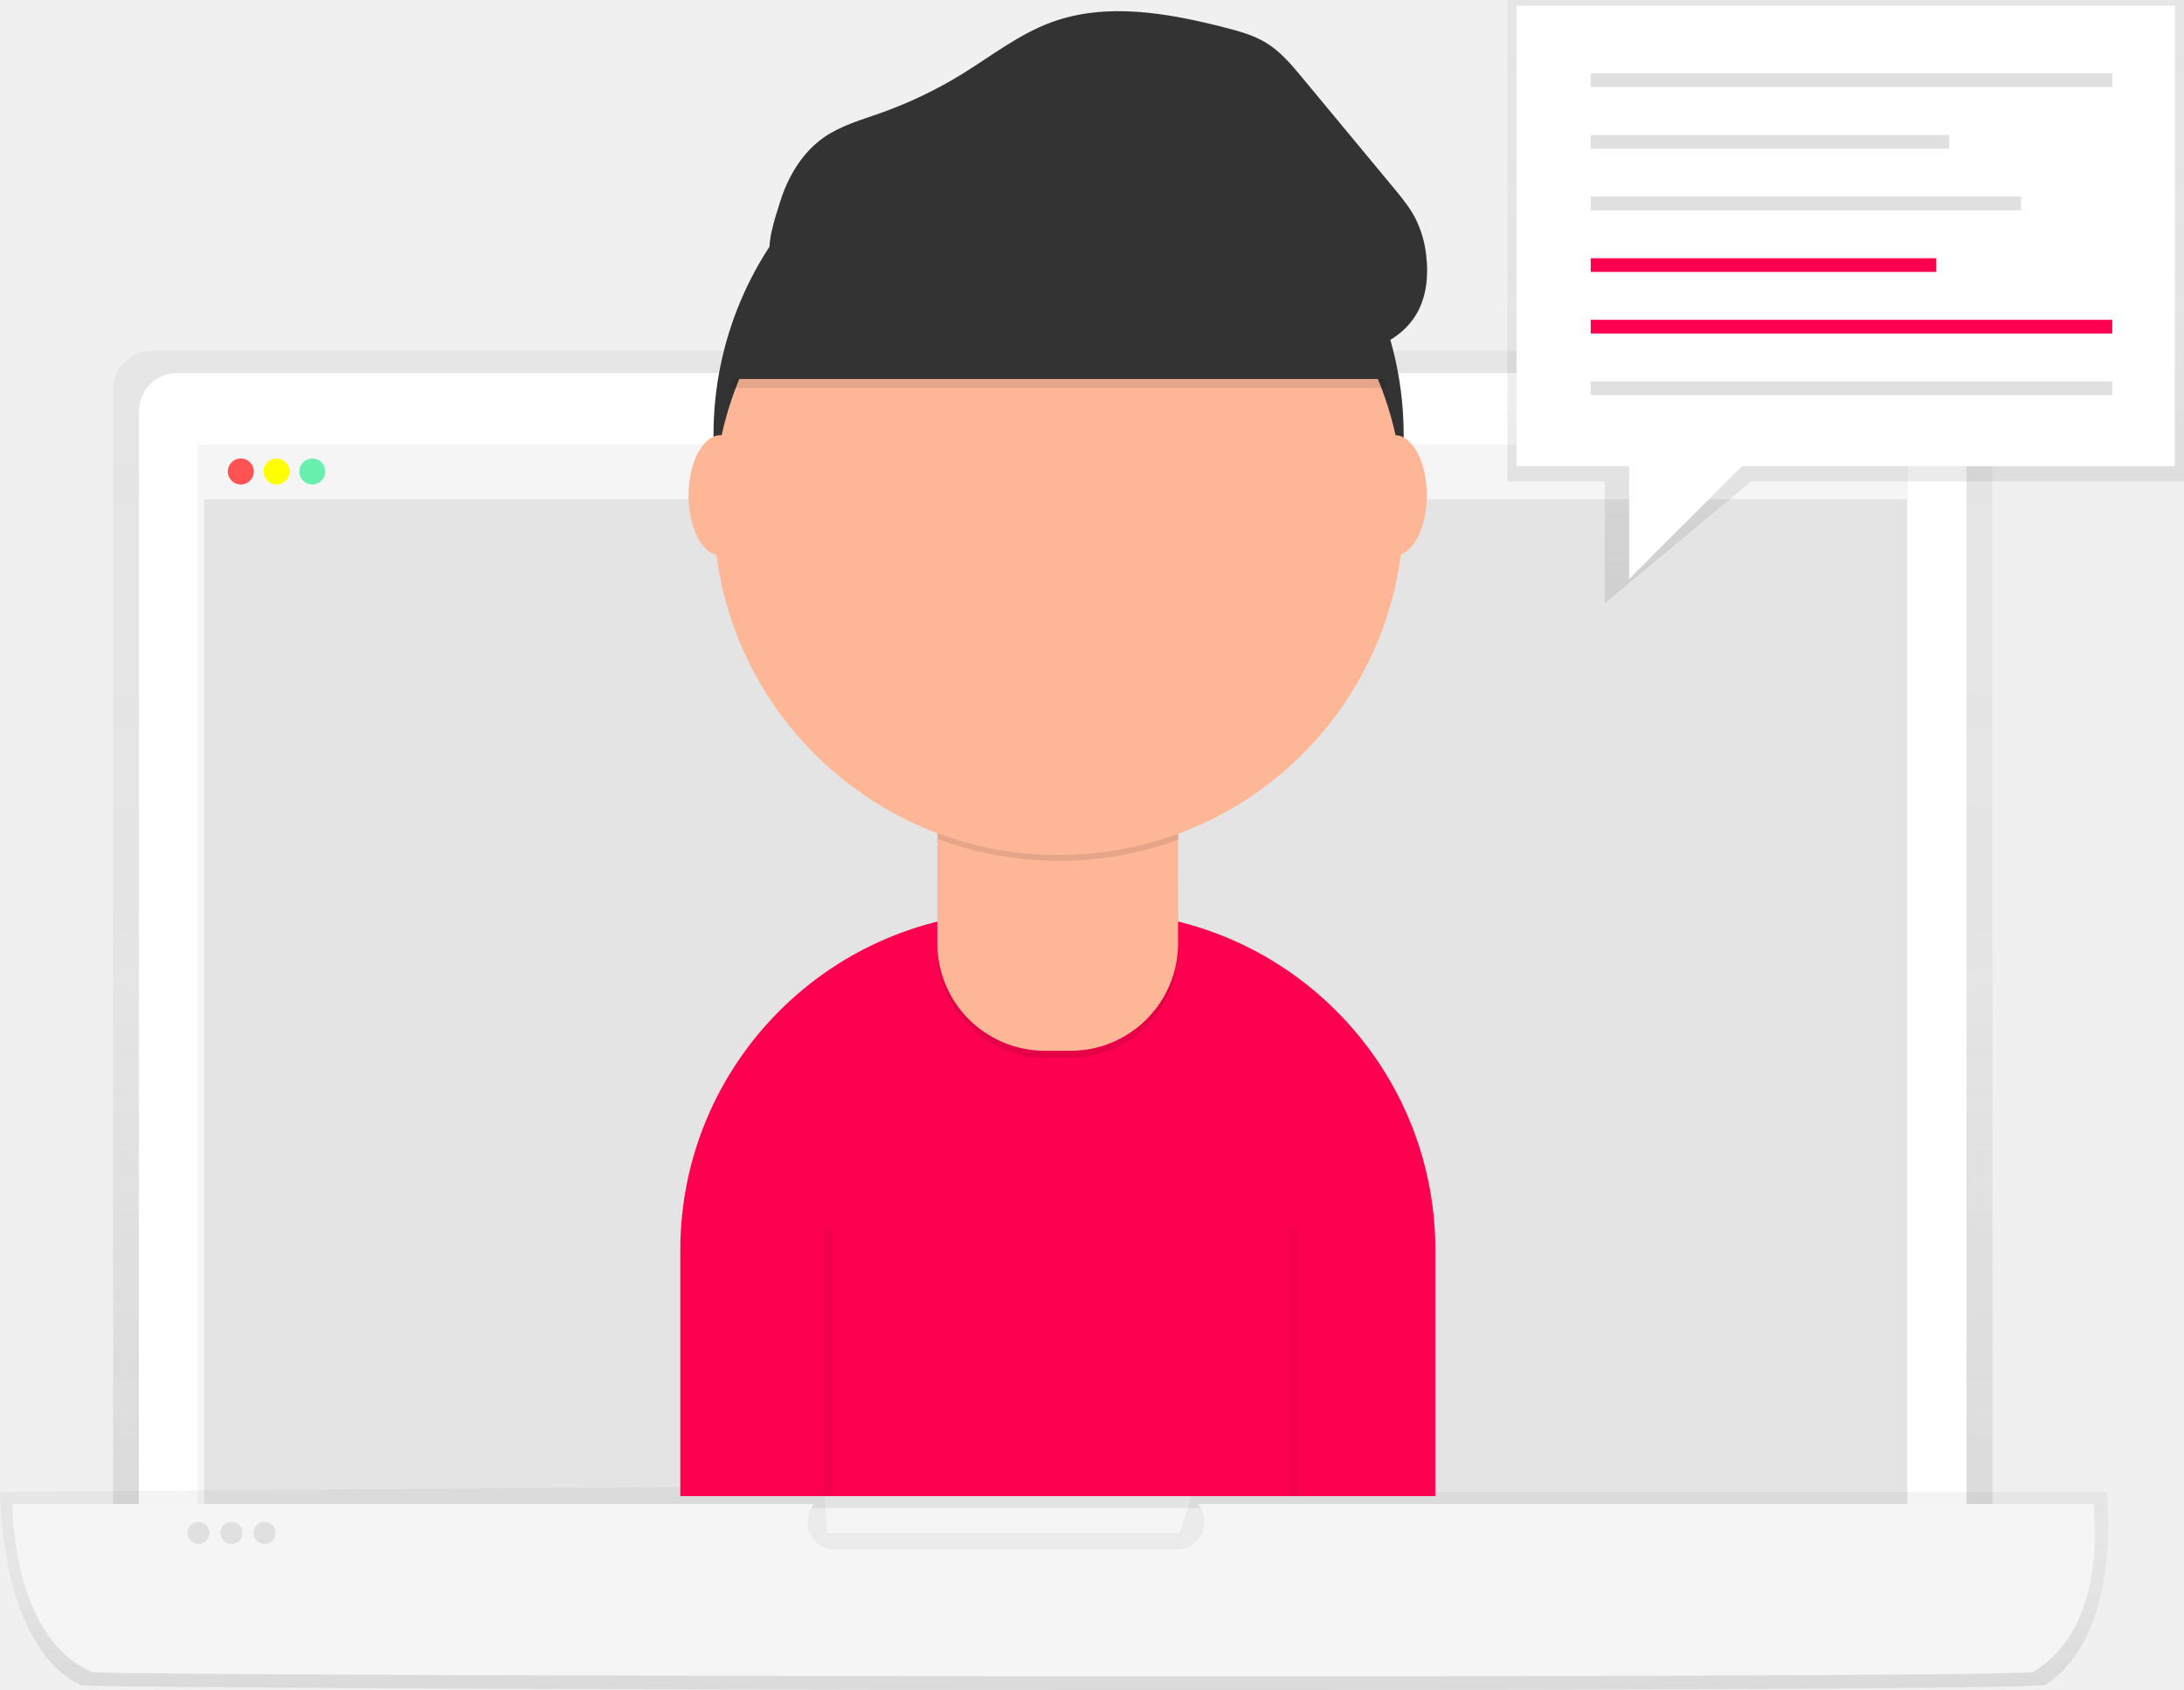
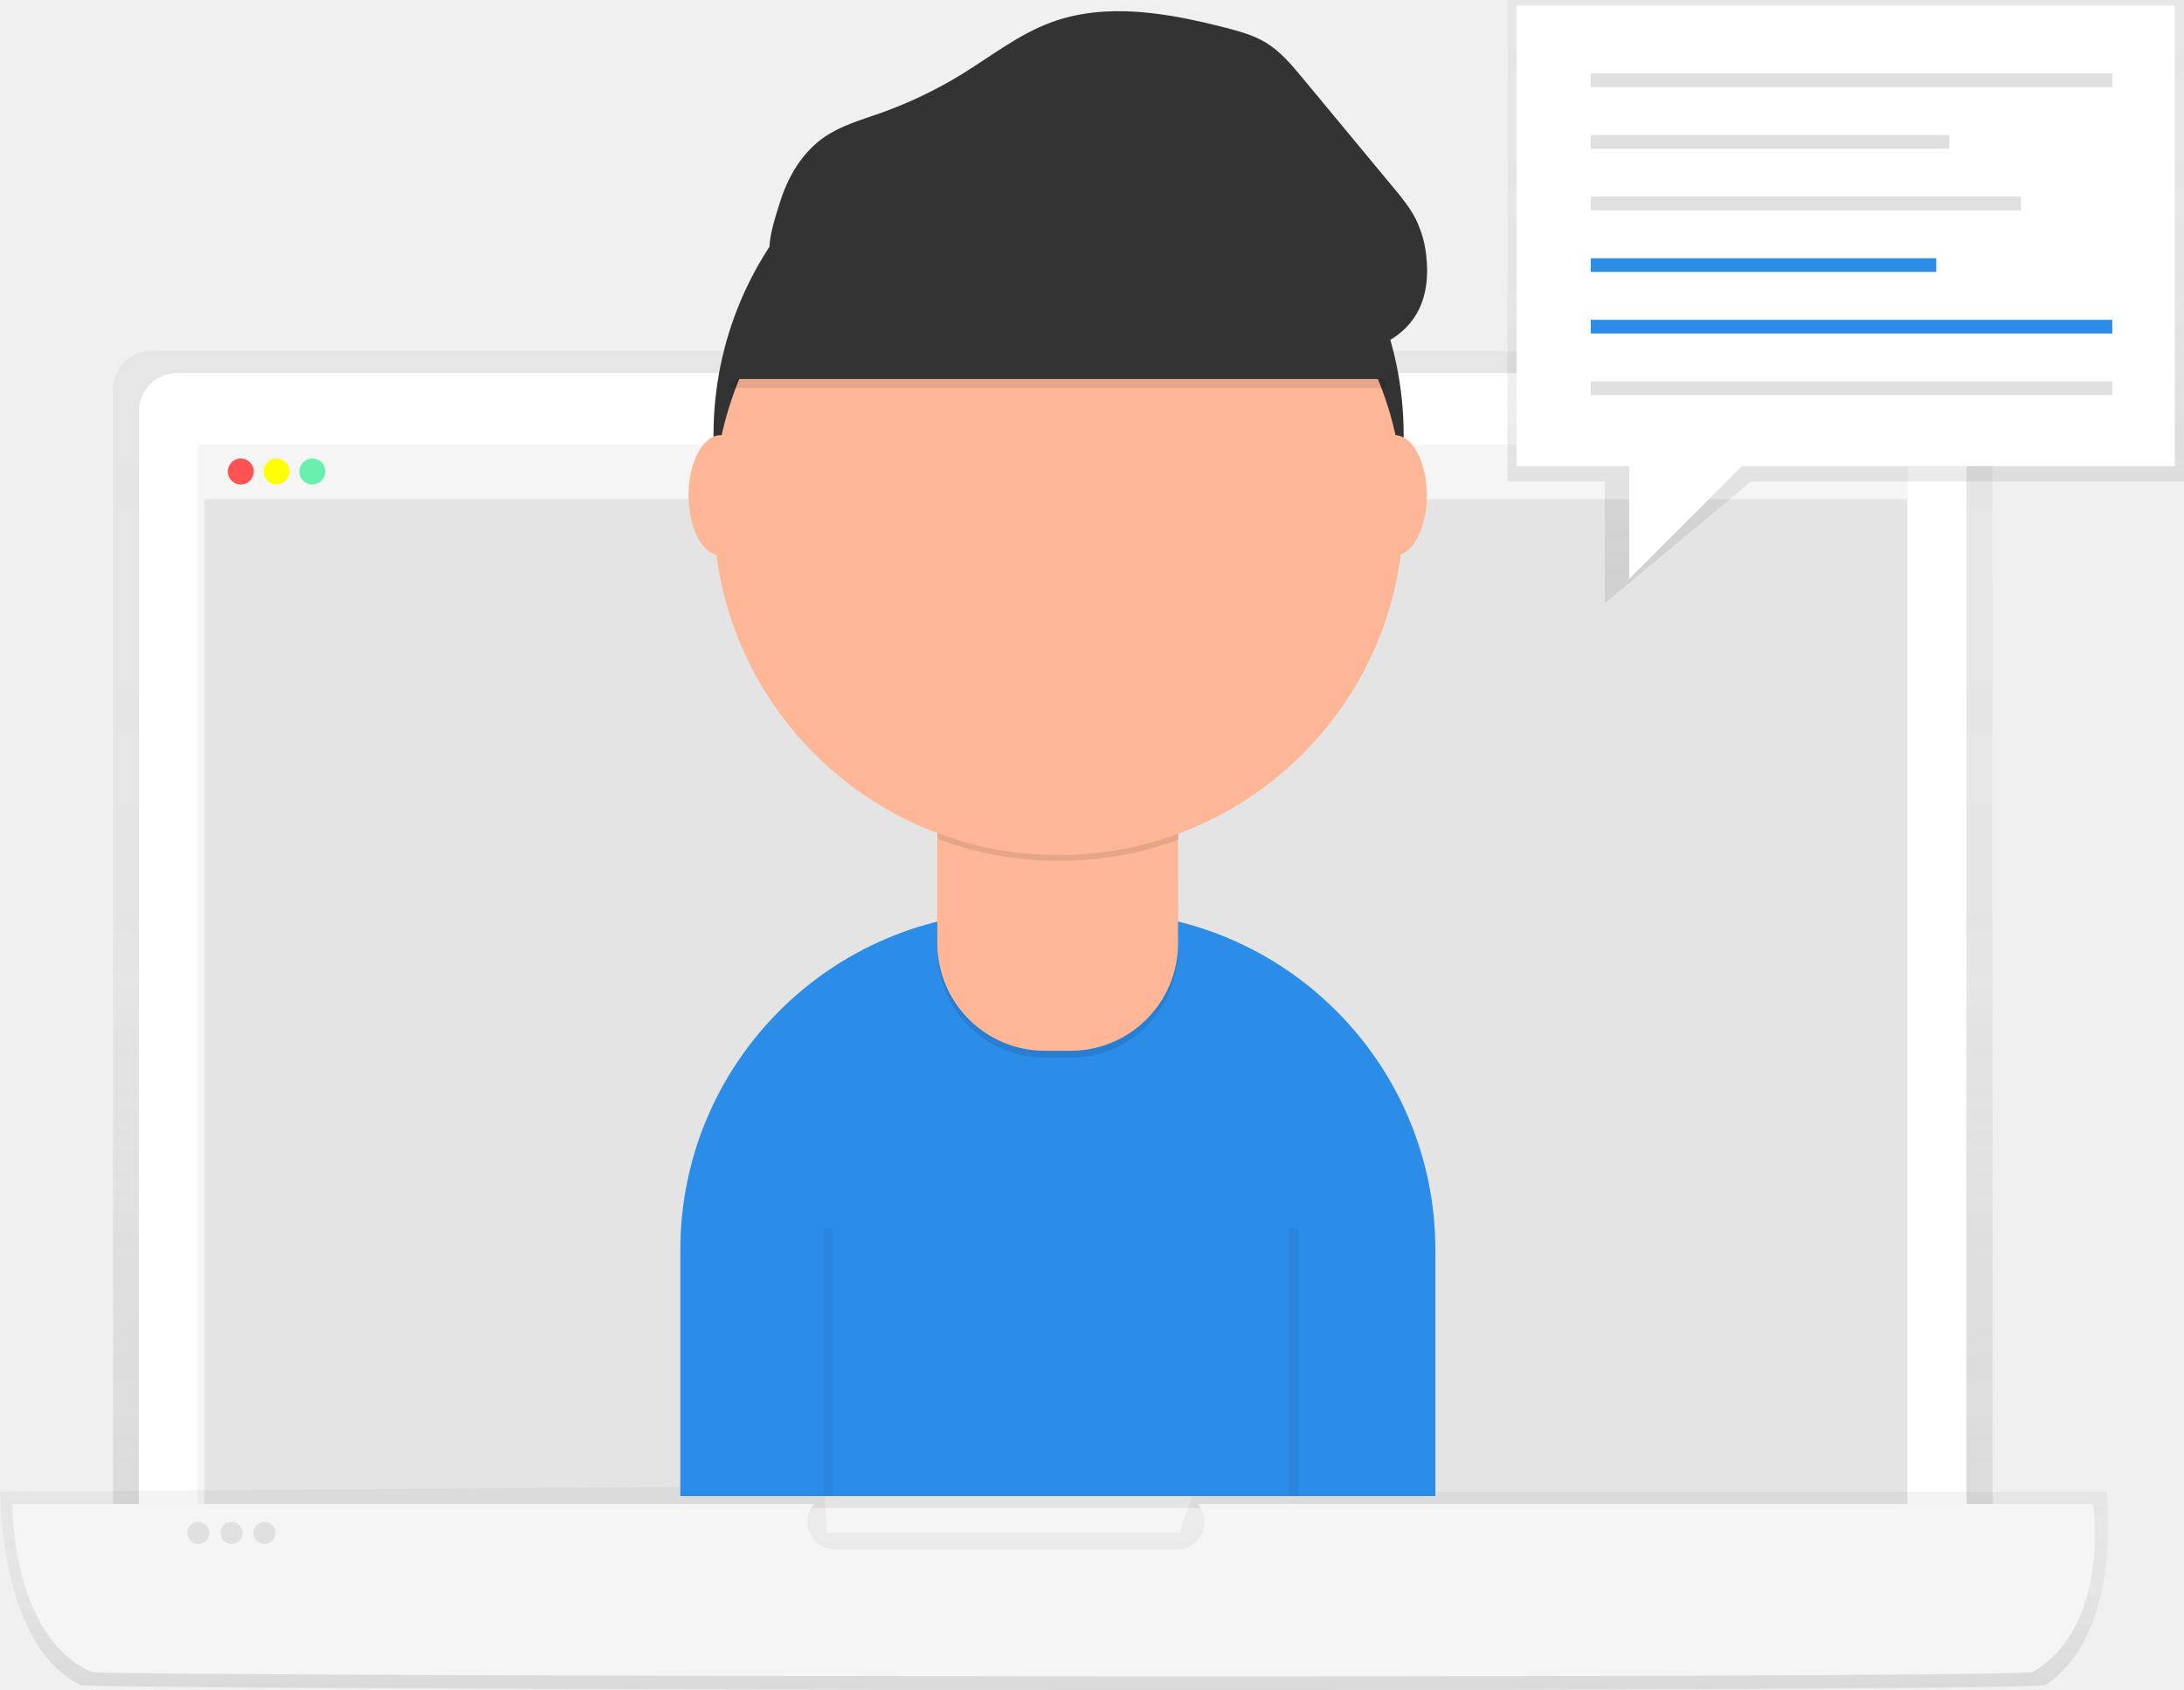
<svg xmlns="http://www.w3.org/2000/svg" xmlns:xlink="http://www.w3.org/1999/xlink" id="02d45862-41ba-4c70-8782-54d8e5b108cc" data-name="Layer 1" width="900.1" height="696.67" viewBox="0 0 900.1 696.67">
  <defs>
    <linearGradient id="fa4a4f63-ffbe-4a50-a004-4e8ae15cd2d3" x1="583.82" y1="763.13" x2="583.82" y2="246.35" gradientUnits="userSpaceOnUse">
      <stop offset="0" stop-color="gray" stop-opacity="0.25" />
      <stop offset="0.54" stop-color="gray" stop-opacity="0.12" />
      <stop offset="1" stop-color="gray" stop-opacity="0.1" />
    </linearGradient>
    <linearGradient id="e26e1273-ae5e-4f1a-b841-a4248e9532de" x1="584.38" y1="798.34" x2="584.38" y2="714.29" xlink:href="#fa4a4f63-ffbe-4a50-a004-4e8ae15cd2d3" />
    <linearGradient id="54428808-f3ba-4b0a-98a1-6e23268491ee" x1="760.68" y1="248.69" x2="760.68" y2="0" xlink:href="#fa4a4f63-ffbe-4a50-a004-4e8ae15cd2d3" />
  </defs>
  <g opacity="0.8">
    <path d="M971.12,763.13H196.52v-501a15.8,15.8,0,0,1,15.8-15.8h743a15.8,15.8,0,0,1,15.8,15.8Z" transform="translate(-149.95 -101.66)" fill="url(#fa4a4f63-ffbe-4a50-a004-4e8ae15cd2d3)" />
  </g>
  <path d="M73,153.77H794.69a15.8,15.8,0,0,1,15.8,15.8V661.47a0,0,0,0,1,0,0H57.24a0,0,0,0,1,0,0V169.58A15.8,15.8,0,0,1,73,153.77Z" fill="#fff" />
  <rect x="81.49" y="183.31" width="704.75" height="462.25" fill="#f5f5f5" />
  <rect x="84.19" y="205.75" width="701.76" height="415.88" fill="#e0e0e0" opacity="0.8" />
  <rect x="84.19" y="183.65" width="701.76" height="22.1" fill="#f5f5f5" />
  <circle cx="99.24" cy="194.37" r="5.36" fill="#ff5252" />
  <circle cx="113.97" cy="194.37" r="5.36" fill="#ff0" />
  <circle cx="128.71" cy="194.37" r="5.36" fill="#69f0ae" />
  <text x="-149.95" y="-101.66" />
  <g opacity="0.8">
    <path d="M992.79,796.35c-43.12,3.27-783.62,2-809.49,0C149.38,780,150,716.56,150,716.56l339.6-2.27,1.14,19.31H636.06l5.68-17h376.34S1025.56,774.76,992.79,796.35Z" transform="translate(-149.95 -101.66)" fill="url(#e26e1273-ae5e-4f1a-b841-a4248e9532de)" />
  </g>
  <path d="M1012.57,721.67h-369a11.33,11.33,0,0,1-8.6,18.74H494.09a11.33,11.33,0,0,1-8.6-18.74H155.06S154.49,776.76,188,791c25.55,1.7,757,2.84,799.59,0C1020,772.21,1012.57,721.67,1012.57,721.67Z" transform="translate(-149.95 -101.66)" fill="#f5f5f5" />
  <circle cx="81.78" cy="631.94" r="4.54" fill="#e0e0e0" />
  <circle cx="95.41" cy="631.94" r="4.54" fill="#e0e0e0" />
  <circle cx="109.03" cy="631.94" r="4.54" fill="#e0e0e0" />
-   <path d="M419.88,375.85h32.19a139.5,139.5,0,0,1,139.5,139.5V616.76a0,0,0,0,1,0,0H280.38a0,0,0,0,1,0,0V515.35A139.5,139.5,0,0,1,419.88,375.85Z" fill="#FE0050" />
+   <path d="M419.88,375.85h32.19a139.5,139.5,0,0,1,139.5,139.5V616.76a0,0,0,0,1,0,0H280.38a0,0,0,0,1,0,0V515.35A139.5,139.5,0,0,1,419.88,375.85Z" fill="#2C8DE8" />
  <circle cx="436.28" cy="179.39" r="142.22" fill="#333" />
  <path d="M415.34,334.43h41.13a29,29,0,0,1,29,29v28.26a44.34,44.34,0,0,1-44.34,44.34H430.64a44.34,44.34,0,0,1-44.34-44.34V363.47a29,29,0,0,1,29-29Z" opacity="0.1" />
  <path d="M386.3,331.53h99.22a0,0,0,0,1,0,0v57.3a44.34,44.34,0,0,1-44.34,44.34H430.64a44.34,44.34,0,0,1-44.34-44.34v-57.3A0,0,0,0,1,386.3,331.53Z" fill="#fdb797" />
  <path d="M536.43,447.5a142.8,142.8,0,0,0,99.22.27V435.59H536.43Z" transform="translate(-149.95 -101.66)" opacity="0.1" />
  <circle cx="436.28" cy="210.26" r="142.22" fill="#fdb797" />
  <path d="M450.26,261.58H721.46S698.31,152.07,595.78,159,450.26,261.58,450.26,261.58Z" transform="translate(-149.95 -101.66)" opacity="0.1" />
  <path d="M450.26,257.9H721.46S698.31,148.39,595.78,155.37,450.26,257.9,450.26,257.9Z" transform="translate(-149.95 -101.66)" fill="#333" />
  <ellipse cx="297" cy="204.2" rx="13.23" ry="24.81" fill="#fdb797" />
  <ellipse cx="574.82" cy="204.2" rx="13.23" ry="24.81" fill="#fdb797" />
  <path d="M471.31,185.34c3.25-10.62,9.16-20.77,18.28-27.1,6.93-4.81,15.22-7.12,23.17-9.94a177.08,177.08,0,0,0,33.68-16.11c12.06-7.43,23.39-16.38,36.67-21.29,22.85-8.45,48.3-3.88,71.89,2.18,5.81,1.49,11.69,3.11,16.81,6.25,5.93,3.63,10.48,9.09,14.92,14.44l37.44,45.16c3.43,4.13,6.88,8.31,9.3,13.11a45.09,45.09,0,0,1,4.26,14.79c1,8.28.22,17.06-4,24.27-6.33,10.81-19.38,16.24-31.89,16.74s-24.79-3.13-36.81-6.65c-38.76-11.35-78-21.93-118.2-26.64a333.41,333.41,0,0,0-60.15-1.95c-6.3.41-14.62,3.3-18.45-3.12C464.92,203.91,469.6,190.92,471.31,185.34Z" transform="translate(-149.95 -101.66)" fill="#333" />
  <line x1="341.3" y1="506.34" x2="341.3" y2="616.76" fill="none" stroke="#000" stroke-miterlimit="10" stroke-width="4" opacity="0.05" />
  <line x1="533.14" y1="506.34" x2="533.14" y2="616.76" fill="none" stroke="#000" stroke-miterlimit="10" stroke-width="4" opacity="0.05" />
  <g opacity="0.8">
    <polygon points="900.1 198.47 721.64 198.47 661.41 248.69 661.41 198.47 621.26 198.47 621.26 0 900.1 0 900.1 198.47" fill="url(#54428808-f3ba-4b0a-98a1-6e23268491ee)" />
  </g>
  <rect x="625.04" y="2.36" width="271.28" height="189.79" fill="#fff" />
  <rect x="655.59" y="30.26" width="214.95" height="5.64" fill="#e0e0e0" />
  <rect x="655.59" y="55.66" width="147.78" height="5.64" fill="#e0e0e0" />
  <rect x="655.59" y="81.05" width="177.34" height="5.64" fill="#e0e0e0" />
-   <rect x="655.59" y="106.45" width="142.41" height="5.64" fill="#FE0050" />
-   <rect x="655.59" y="131.84" width="214.95" height="5.64" fill="#FE0050" />
+   <rect x="655.59" y="106.45" width="142.41" height="5.64" fill="#2C8DE8" />
+   <rect x="655.59" y="131.84" width="214.95" height="5.64" fill="#2C8DE8" />
  <rect x="655.59" y="157.24" width="214.95" height="5.64" fill="#e0e0e0" />
  <polygon points="671.45 188.46 671.45 238.66 726.66 183.44 671.45 188.46" fill="#fff" />
</svg>
